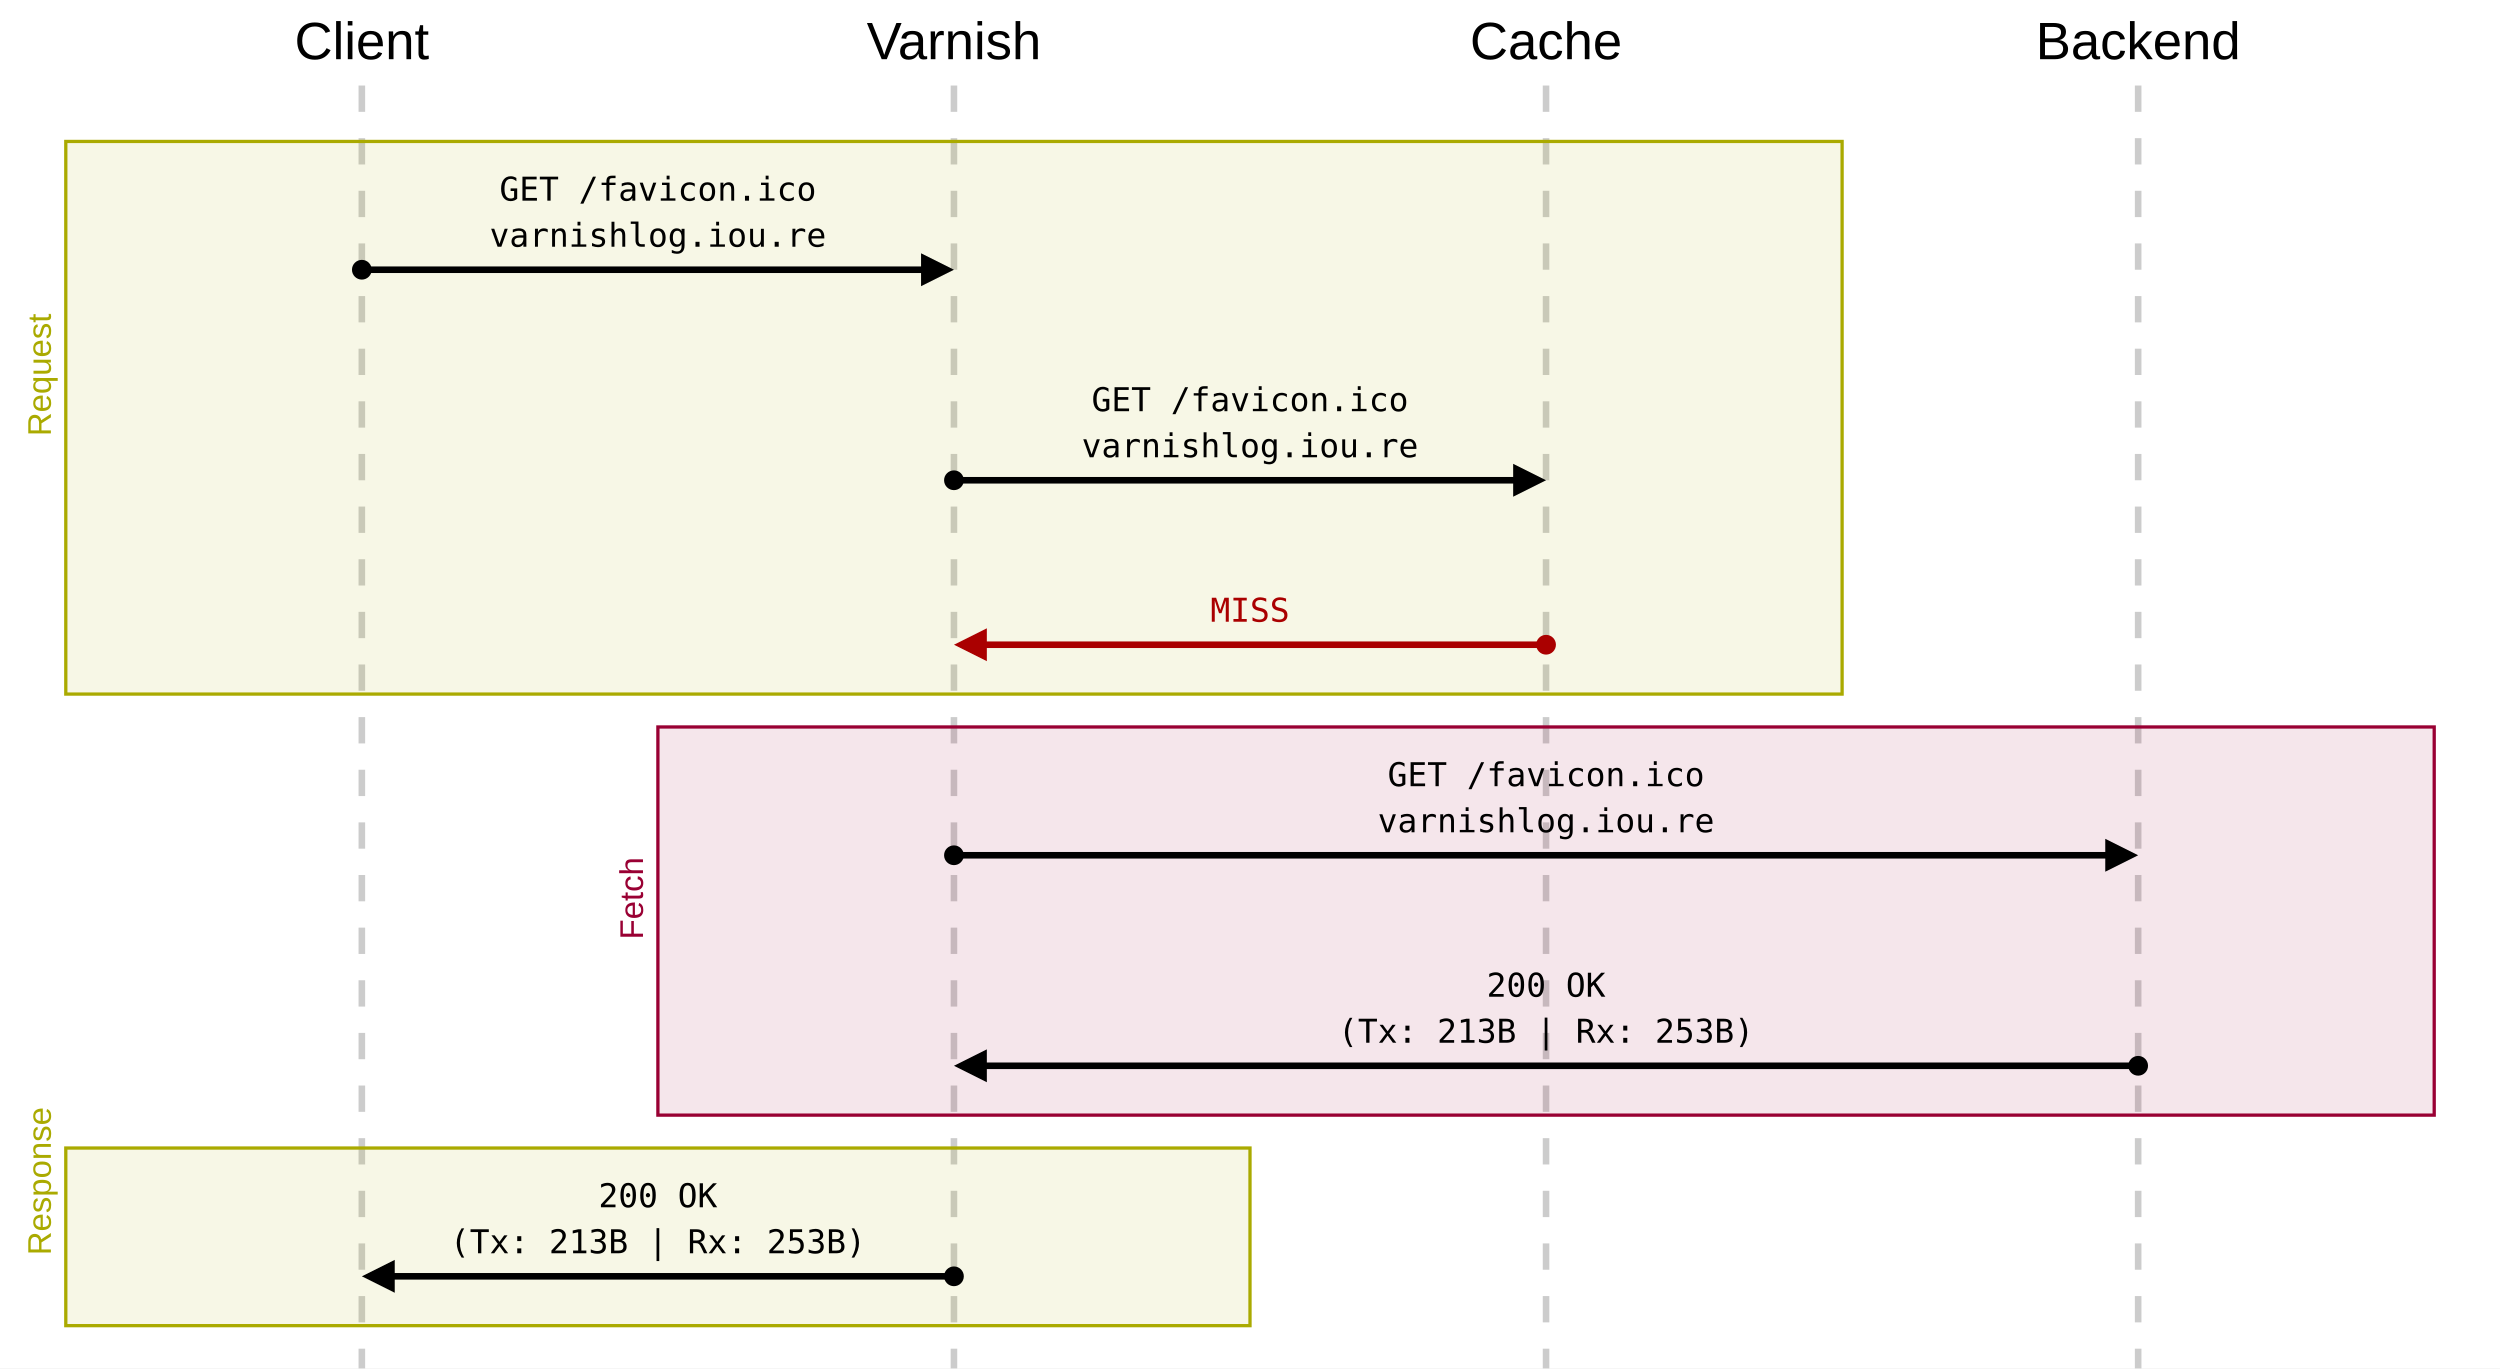
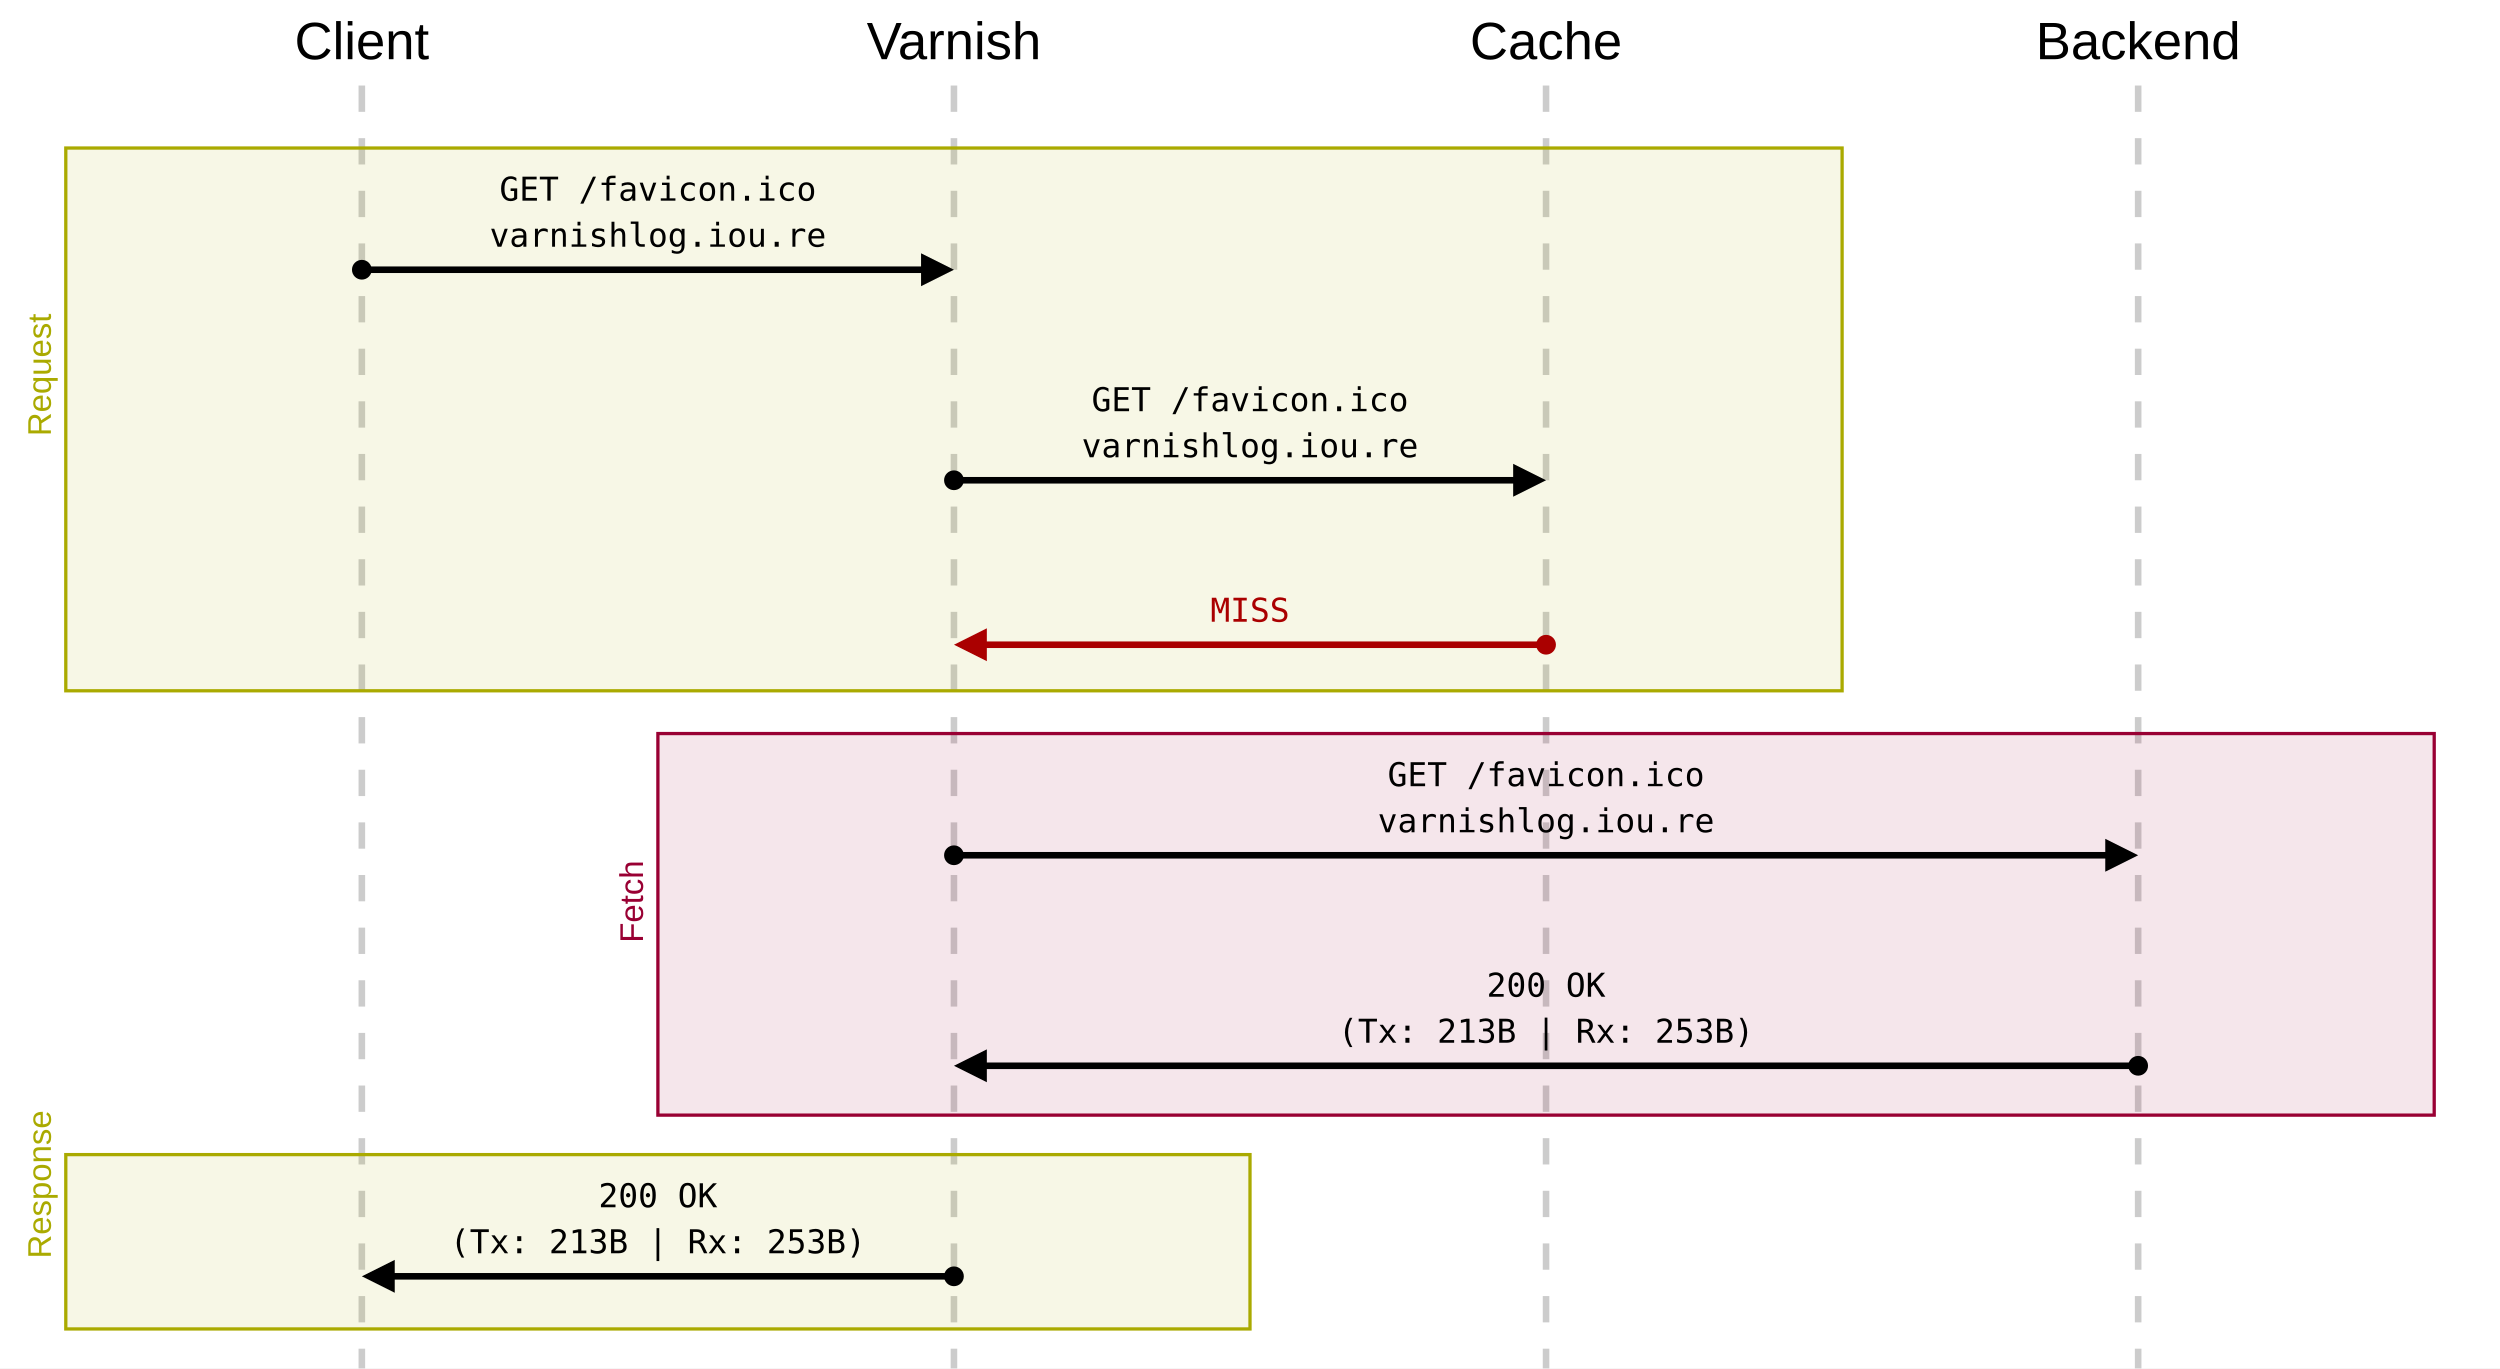
<svg xmlns="http://www.w3.org/2000/svg" width="900" height="100%" viewBox="0 0 760 416" preserveAspectRatio="xMinYMin meet">
  <defs>
    <style>text {
  font-family: "helvetica neue", arial, sans-serif, system-ui;
}

text.seq-desc {
  font-family: "Meslo", "JetBrains Mono", "Hack", "Menlo", monospace;
}
</style>
    <marker id="seq-dot" viewBox="0 0 10 10" markerWidth="5" markerHeight="5" refX="5" refY="5">
      <circle cx="5" cy="5" r="3" fill="context-fill" />
    </marker>
    <marker id="seq-arrow" viewBox="0 0 10 10" markerWidth="5" markerHeight="5" refX="5" refY="5" orient="auto-start-reverse">
      <path d="M 0 0 L 10 5 L 0 10 z" fill="context-fill" />
    </marker>
  </defs>
  <rect x="0" y="0" width="760" height="416" fill="#FFFFFF" />
  <line x1="110" y1="26" x2="110" y2="416" stroke="#CCCCCC" stroke-width="2" stroke-dasharray="8 8" />
  <text x="110" y="18" fill="#000000" stroke="none" font-size="16" text-anchor="middle">Client</text>
  <line x1="290" y1="26" x2="290" y2="416" stroke="#CCCCCC" stroke-width="2" stroke-dasharray="8 8" />
  <text x="290" y="18" fill="#000000" stroke="none" font-size="16" text-anchor="middle">Varnish</text>
  <line x1="470" y1="26" x2="470" y2="416" stroke="#CCCCCC" stroke-width="2" stroke-dasharray="8 8" />
  <text x="470" y="18" fill="#000000" stroke="none" font-size="16" text-anchor="middle">Cache</text>
  <line x1="650" y1="26" x2="650" y2="416" stroke="#CCCCCC" stroke-width="2" stroke-dasharray="8 8" />
  <text x="650" y="18" fill="#000000" stroke="none" font-size="16" text-anchor="middle">Backend</text>
-   <rect x="20" y="43" width="540" height="168" fill="#AAAA00" fill-opacity="0.1" />
-   <rect x="20" y="43" width="540" height="168" fill="none" stroke="#AAAA00" stroke-width="1" />
-   <text x="20" y="-41" fill="#AAAA00" stroke="none" font-size="10" text-anchor="middle" writing-mode="tb" transform="rotate(180,16,43)">Request</text>
-   <rect x="200" y="221" width="540" height="118" fill="#990033" fill-opacity="0.1" />
-   <rect x="200" y="221" width="540" height="118" fill="none" stroke="#990033" stroke-width="1" />
-   <text x="200" y="162" fill="#990033" stroke="none" font-size="10" text-anchor="middle" writing-mode="tb" transform="rotate(180,196,221)">Fetch</text>
-   <rect x="20" y="349" width="360" height="54" fill="#AAAA00" fill-opacity="0.1" />
-   <rect x="20" y="349" width="360" height="54" fill="none" stroke="#AAAA00" stroke-width="1" />
-   <text x="20" y="322" fill="#AAAA00" stroke="none" font-size="10" text-anchor="middle" writing-mode="tb" transform="rotate(180,16,349)">Response</text>
+   <rect x="20" y="45" width="540" height="165" fill="#AAAA00" fill-opacity="0.1" stroke="#AAAA00" stroke-width="1" />
+   <text x="20" y="-37" fill="#AAAA00" stroke="none" font-size="10" text-anchor="middle" writing-mode="tb" transform="rotate(180,16,45)">Request</text>
+   <rect x="200" y="223" width="540" height="116" fill="#990033" fill-opacity="0.1" stroke="#990033" stroke-width="1" />
+   <text x="200" y="165" fill="#990033" stroke="none" font-size="10" text-anchor="middle" writing-mode="tb" transform="rotate(180,196,223)">Fetch</text>
+   <rect x="20" y="351" width="360" height="53" fill="#AAAA00" fill-opacity="0.1" stroke="#AAAA00" stroke-width="1" />
+   <text x="20" y="325" fill="#AAAA00" stroke="none" font-size="10" text-anchor="middle" writing-mode="tb" transform="rotate(180,16,351)">Response</text>
  <line x1="110" y1="82" x2="285" y2="82" fill="#000000" stroke="#000000" stroke-width="2" marker-start="url(#seq-dot)" marker-end="url(#seq-arrow)" />
  <text class="seq-desc" x="200" y="75" fill="#000000" stroke="none" font-size="10" text-anchor="middle">varnishlog.iou.re</text>
  <text class="seq-desc" x="200" y="61" fill="#000000" stroke="none" font-size="10" text-anchor="middle">GET /favicon.ico</text>
  <line x1="290" y1="146" x2="465" y2="146" fill="#000000" stroke="#000000" stroke-width="2" marker-start="url(#seq-dot)" marker-end="url(#seq-arrow)" />
  <text class="seq-desc" x="380" y="139" fill="#000000" stroke="none" font-size="10" text-anchor="middle">varnishlog.iou.re</text>
  <text class="seq-desc" x="380" y="125" fill="#000000" stroke="none" font-size="10" text-anchor="middle">GET /favicon.ico</text>
  <line x1="470" y1="196" x2="295" y2="196" fill="#AA0000" stroke="#AA0000" stroke-width="2" marker-start="url(#seq-dot)" marker-end="url(#seq-arrow)" />
  <text class="seq-desc" x="380" y="189" fill="#AA0000" stroke="none" font-size="10" text-anchor="middle">MISS</text>
  <line x1="290" y1="260" x2="645" y2="260" fill="#000000" stroke="#000000" stroke-width="2" marker-start="url(#seq-dot)" marker-end="url(#seq-arrow)" />
  <text class="seq-desc" x="470" y="253" fill="#000000" stroke="none" font-size="10" text-anchor="middle">varnishlog.iou.re</text>
  <text class="seq-desc" x="470" y="239" fill="#000000" stroke="none" font-size="10" text-anchor="middle">GET /favicon.ico</text>
  <line x1="650" y1="324" x2="295" y2="324" fill="#000000" stroke="#000000" stroke-width="2" marker-start="url(#seq-dot)" marker-end="url(#seq-arrow)" />
  <text class="seq-desc" x="470" y="317" fill="#000000" stroke="none" font-size="10" text-anchor="middle">(Tx: 213B | Rx: 253B)</text>
  <text class="seq-desc" x="470" y="303" fill="#000000" stroke="none" font-size="10" text-anchor="middle">200 OK</text>
  <line x1="290" y1="388" x2="115" y2="388" fill="#000000" stroke="#000000" stroke-width="2" marker-start="url(#seq-dot)" marker-end="url(#seq-arrow)" />
  <text class="seq-desc" x="200" y="381" fill="#000000" stroke="none" font-size="10" text-anchor="middle">(Tx: 213B | Rx: 253B)</text>
  <text class="seq-desc" x="200" y="367" fill="#000000" stroke="none" font-size="10" text-anchor="middle">200 OK</text>
</svg>
